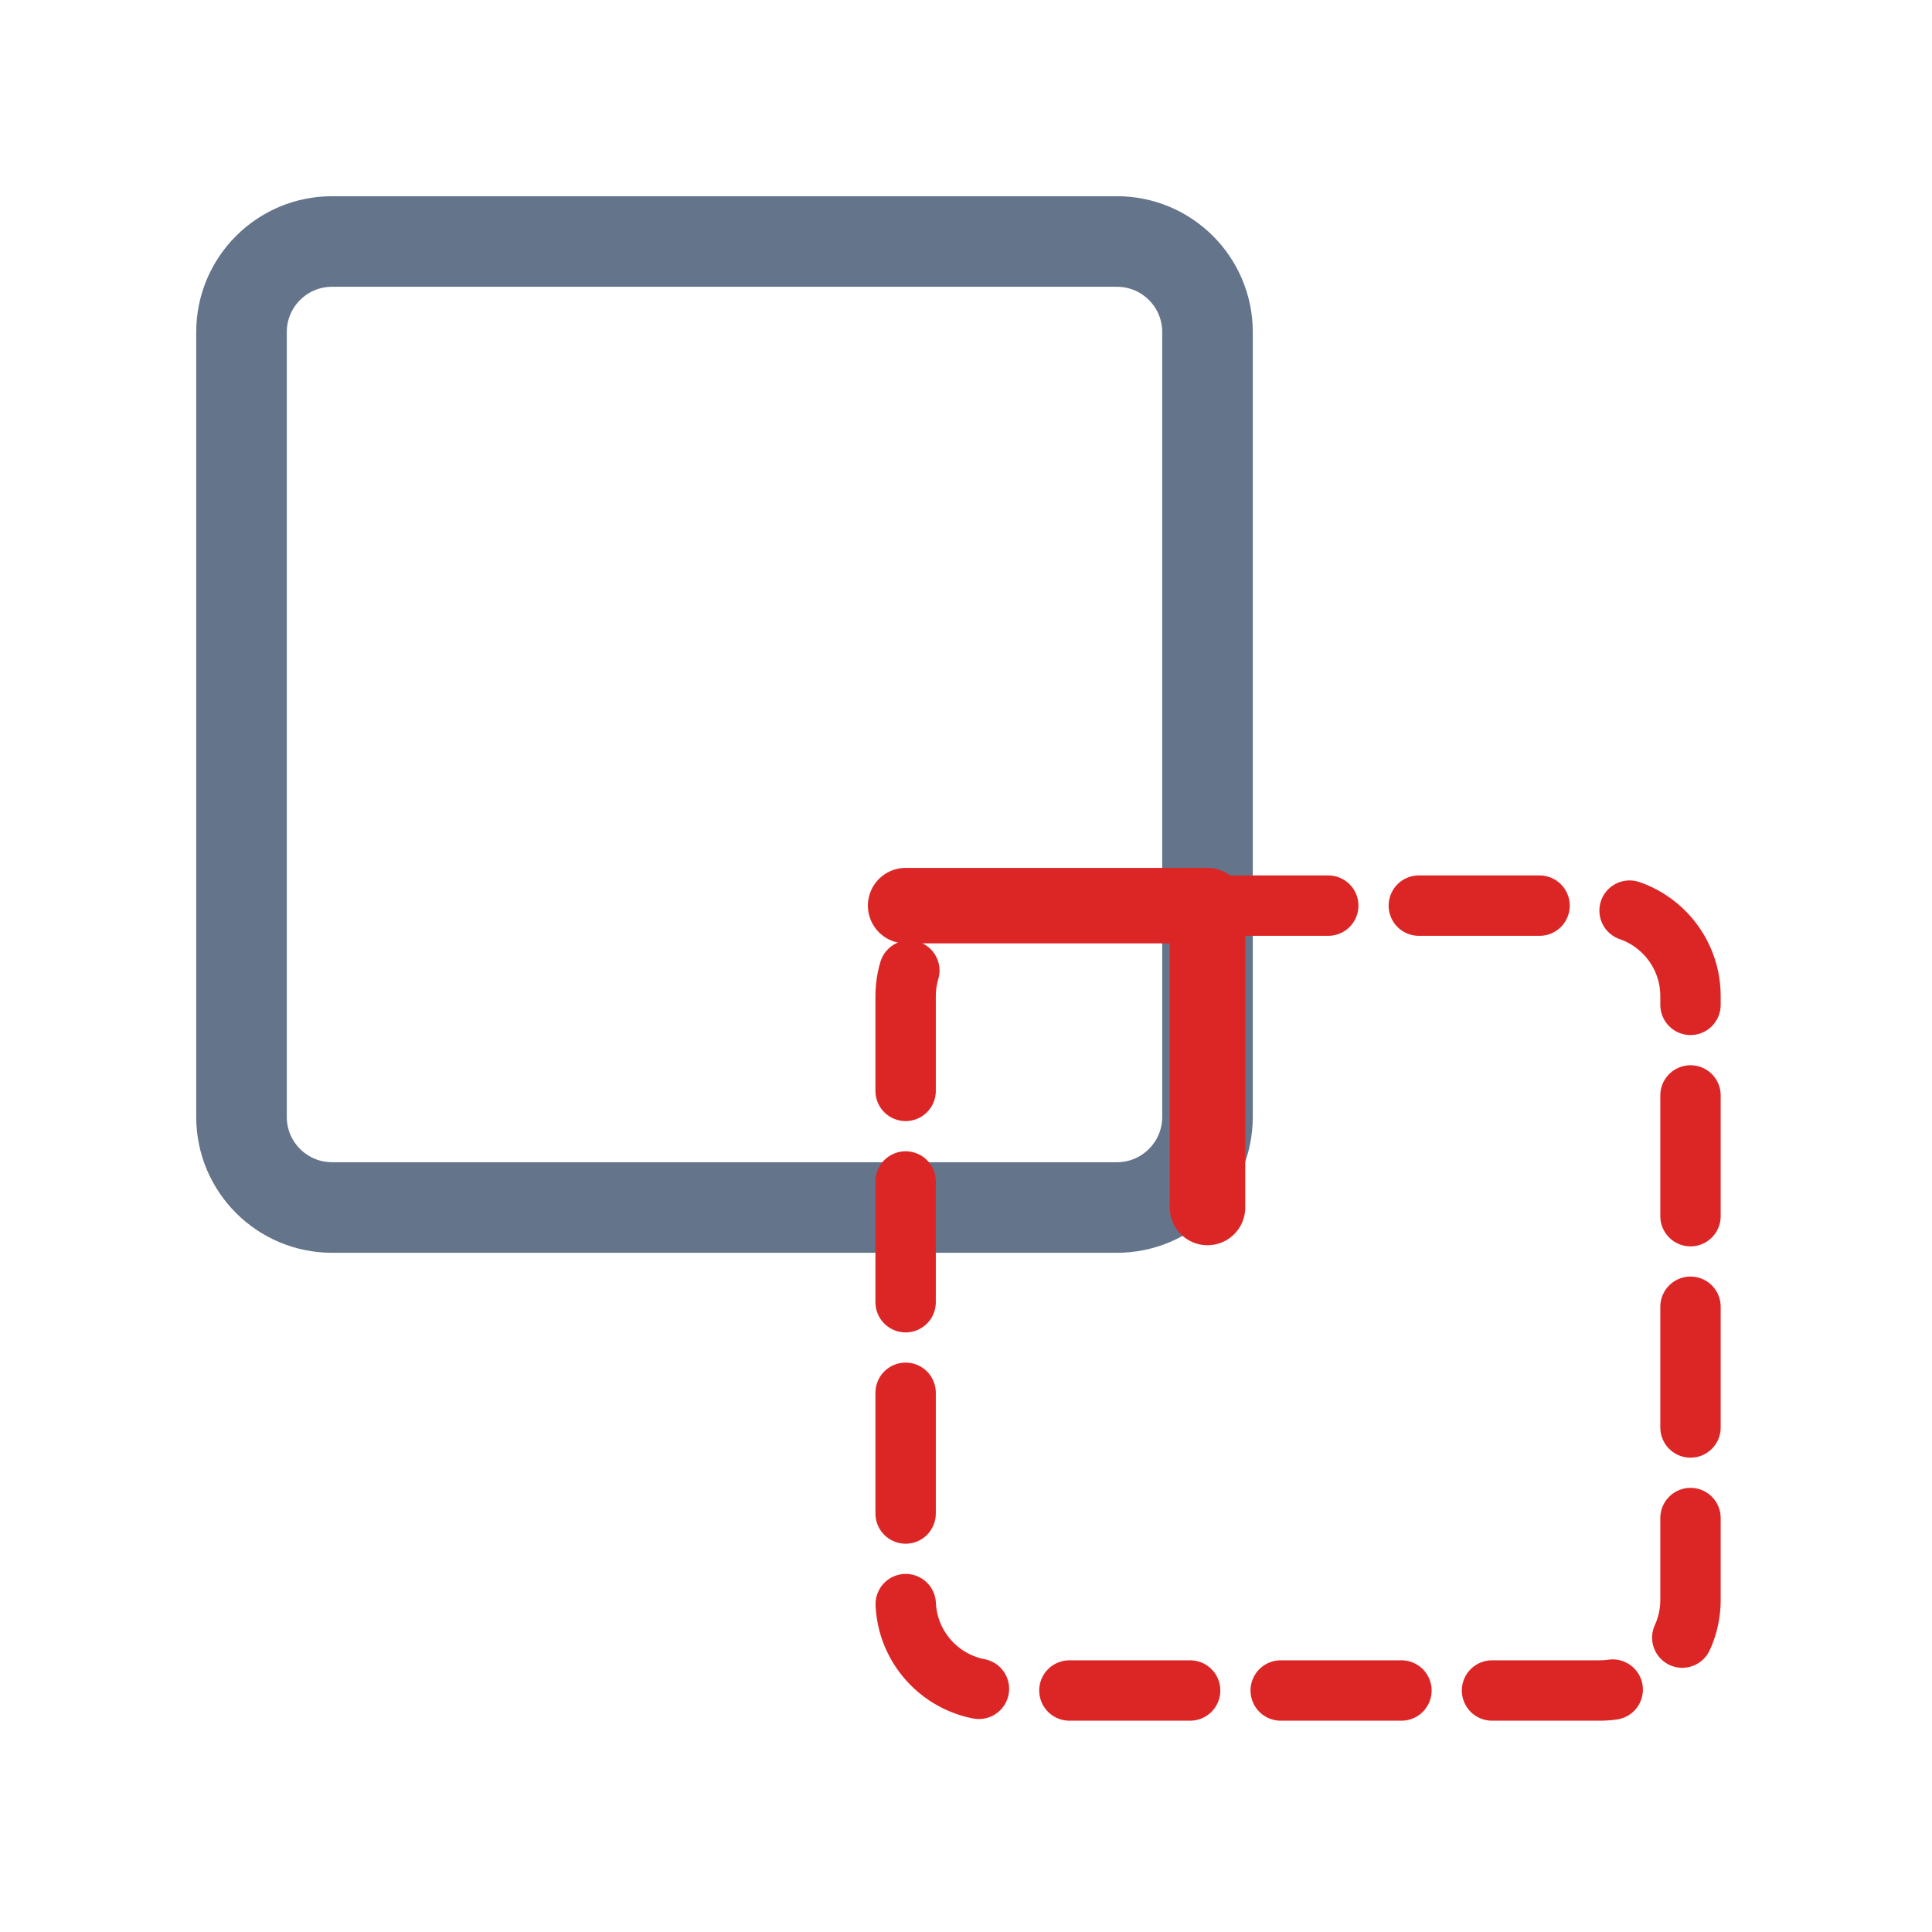
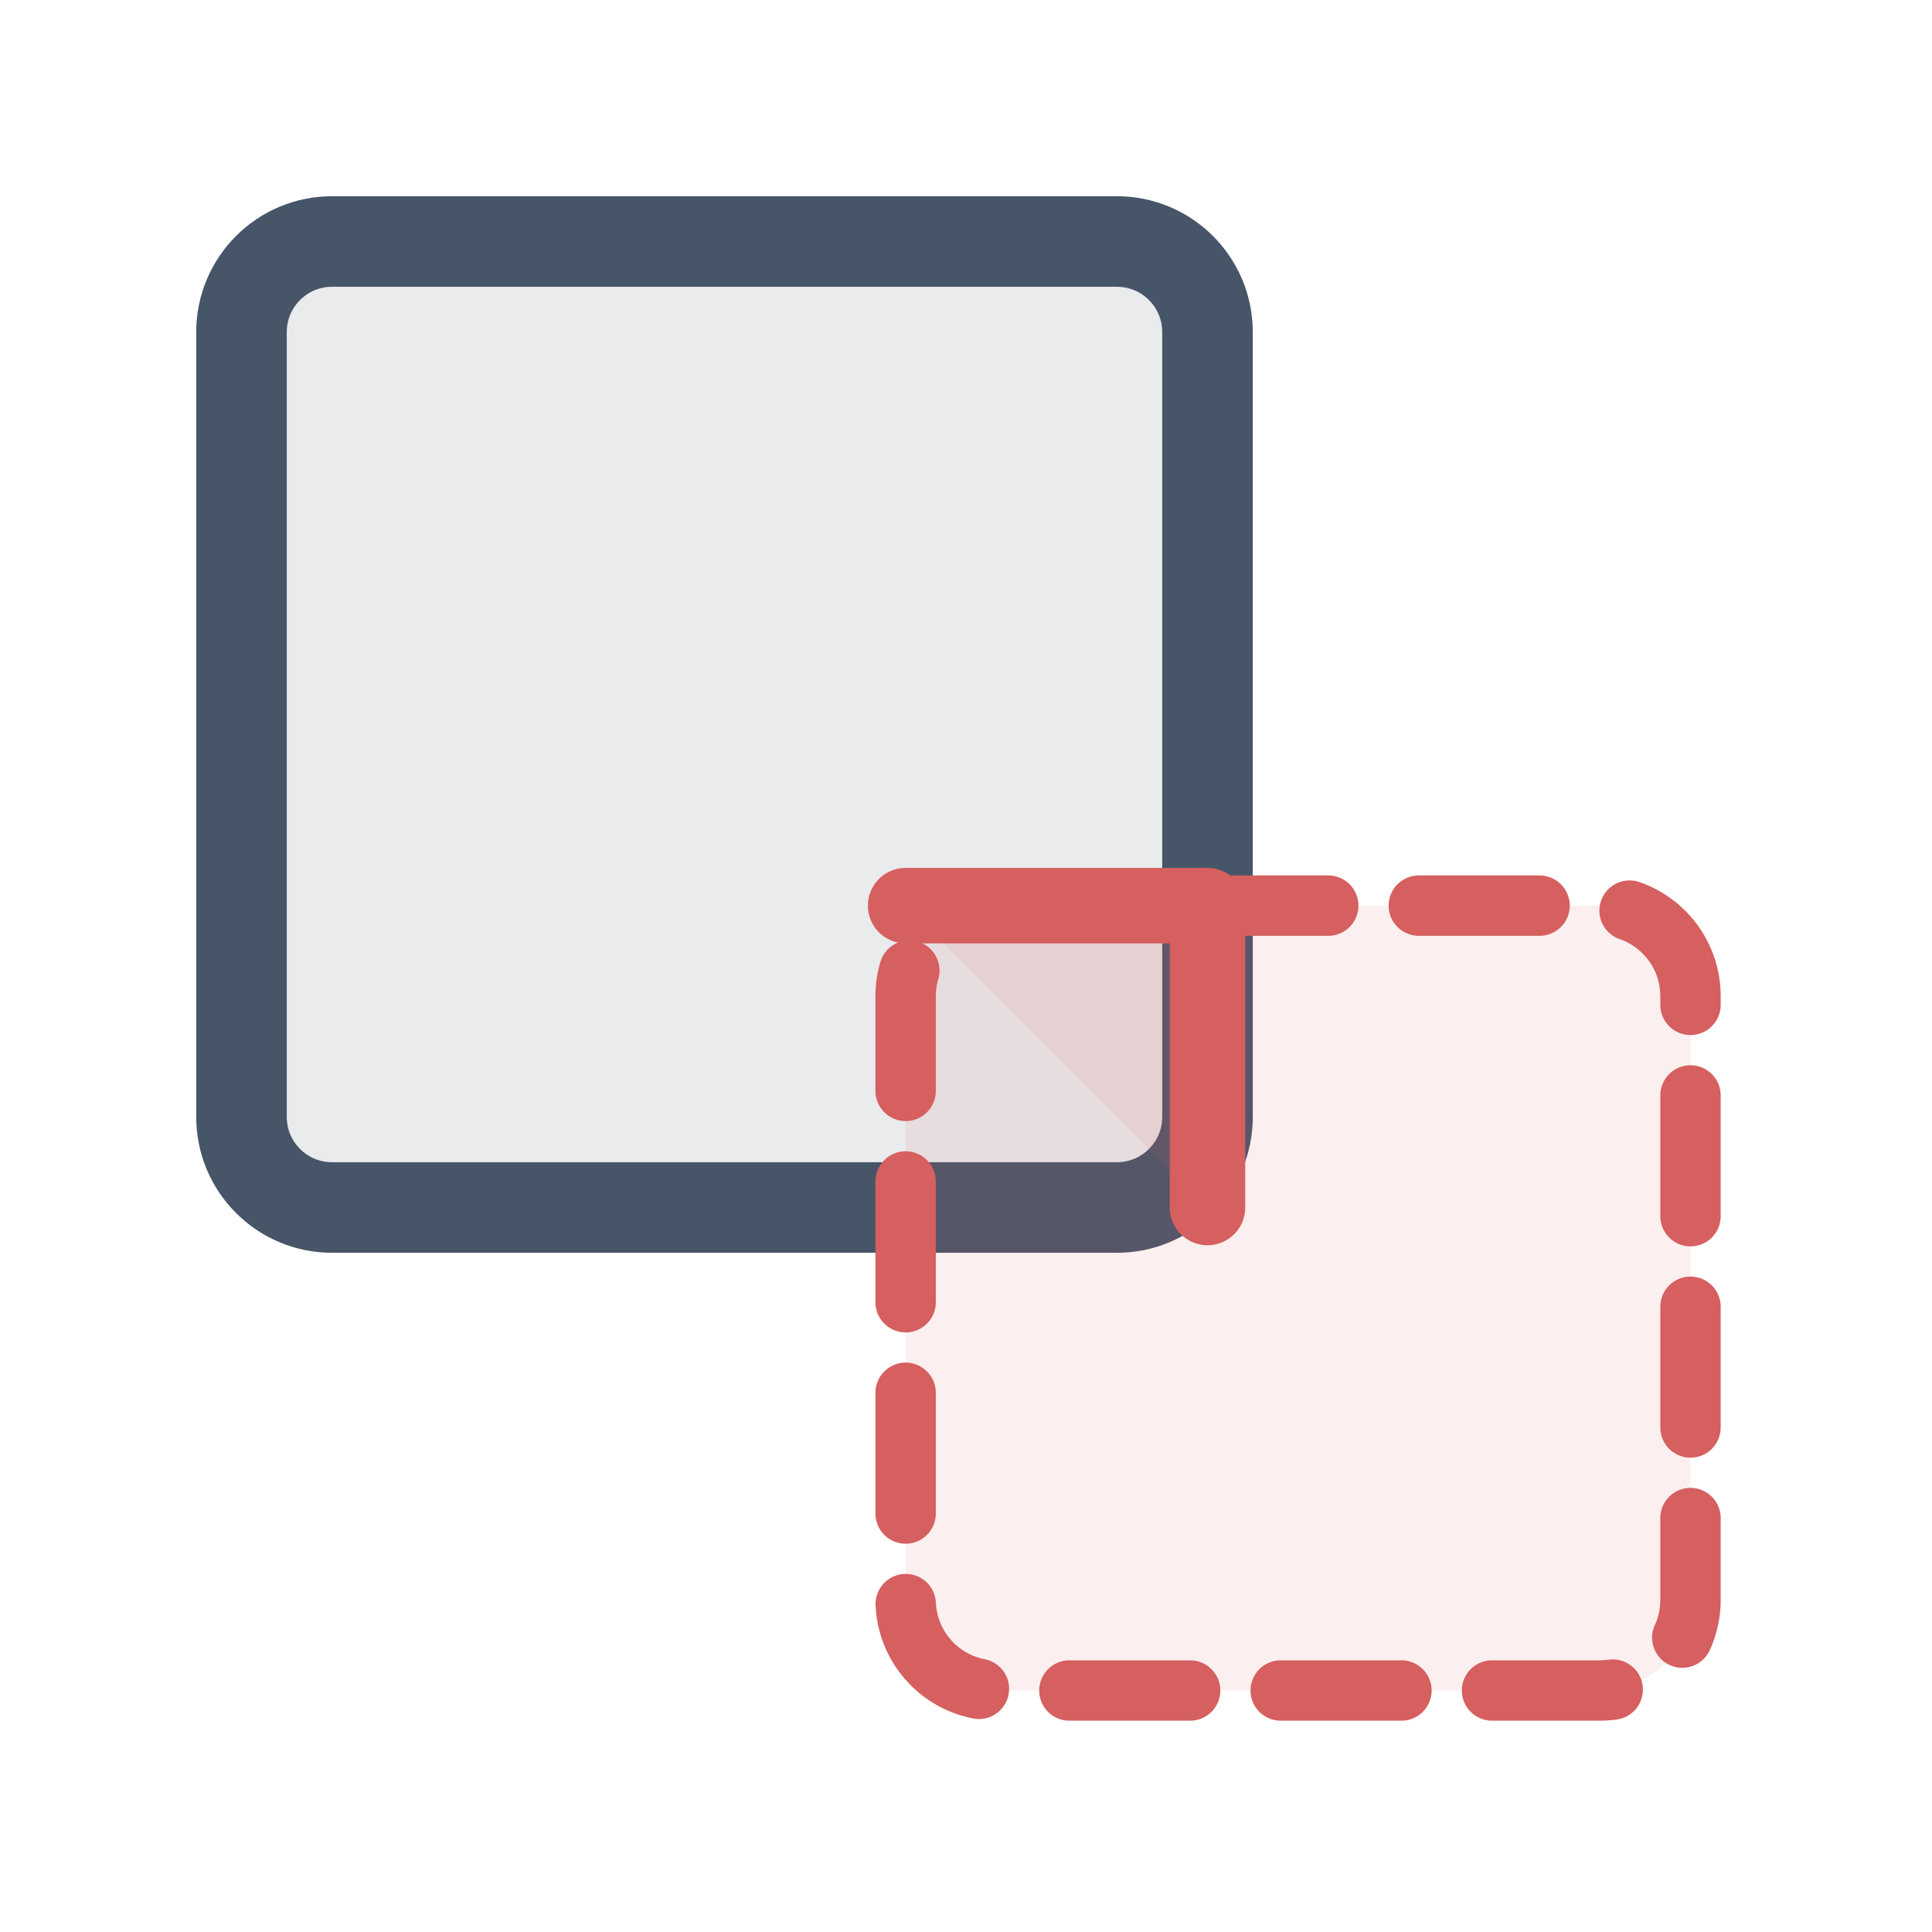
<svg xmlns="http://www.w3.org/2000/svg" width="64" height="64" viewBox="0 0 64 64" fill="none">
-   <rect x="8" y="8" width="32" height="32" rx="3" stroke="#64748B" stroke-width="3" stroke-linecap="round" stroke-linejoin="round" />
-   <rect x="30" y="30" width="26" height="26" rx="3" stroke="#DC2626" stroke-width="2" stroke-linecap="round" stroke-linejoin="round" stroke-dasharray="4 3" />
-   <path d="M30 30h10v10" stroke="#DC2626" stroke-width="2.5" stroke-linecap="round" stroke-linejoin="round" />
+   <rect x="8" y="8" width="32" height="32" rx="3" stroke="#475569" stroke-width="3" stroke-linecap="round" stroke-linejoin="round" fill="#475569" fill-opacity="0.12" />
+   <rect x="30" y="30" width="26" height="26" rx="3" stroke="#D65F5F" stroke-width="2" stroke-linecap="round" stroke-linejoin="round" stroke-dasharray="4 3" fill="#D65F5F" fill-opacity="0.10" />
+   <path d="M30 30h10v10" stroke="#D65F5F" stroke-width="2.5" stroke-linecap="round" stroke-linejoin="round" fill="#D65F5F" fill-opacity="0.10" />
</svg>
